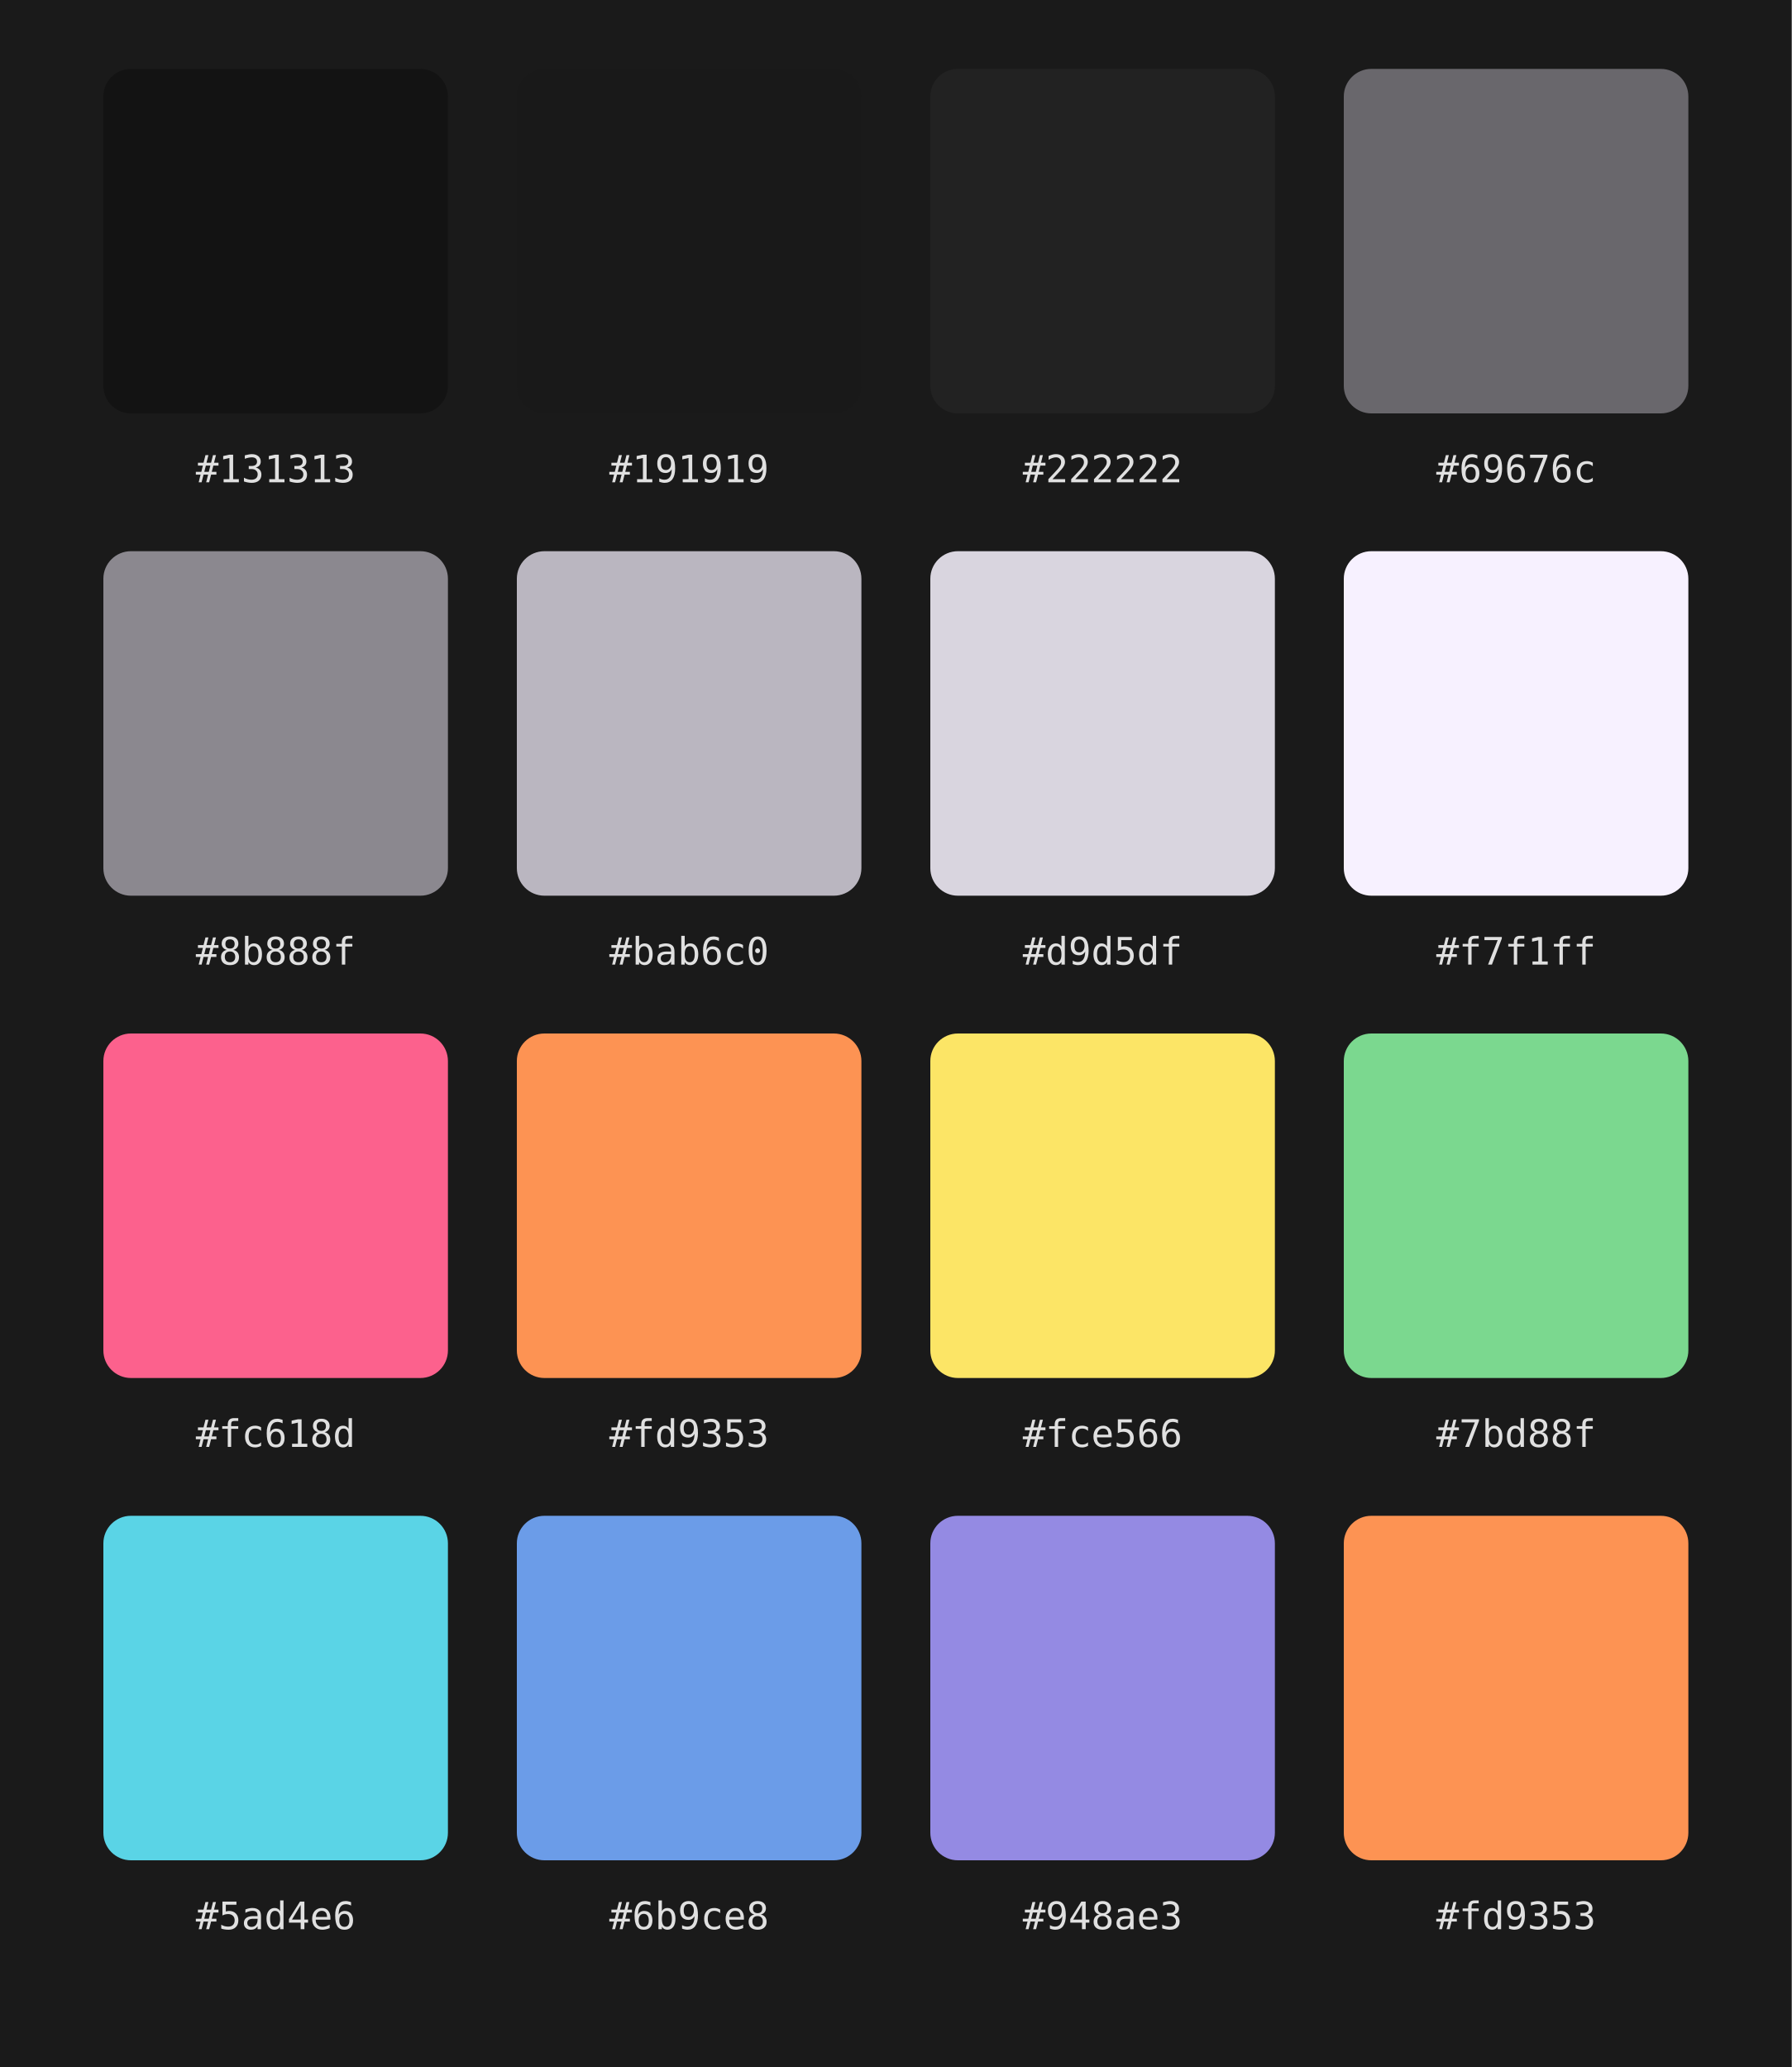
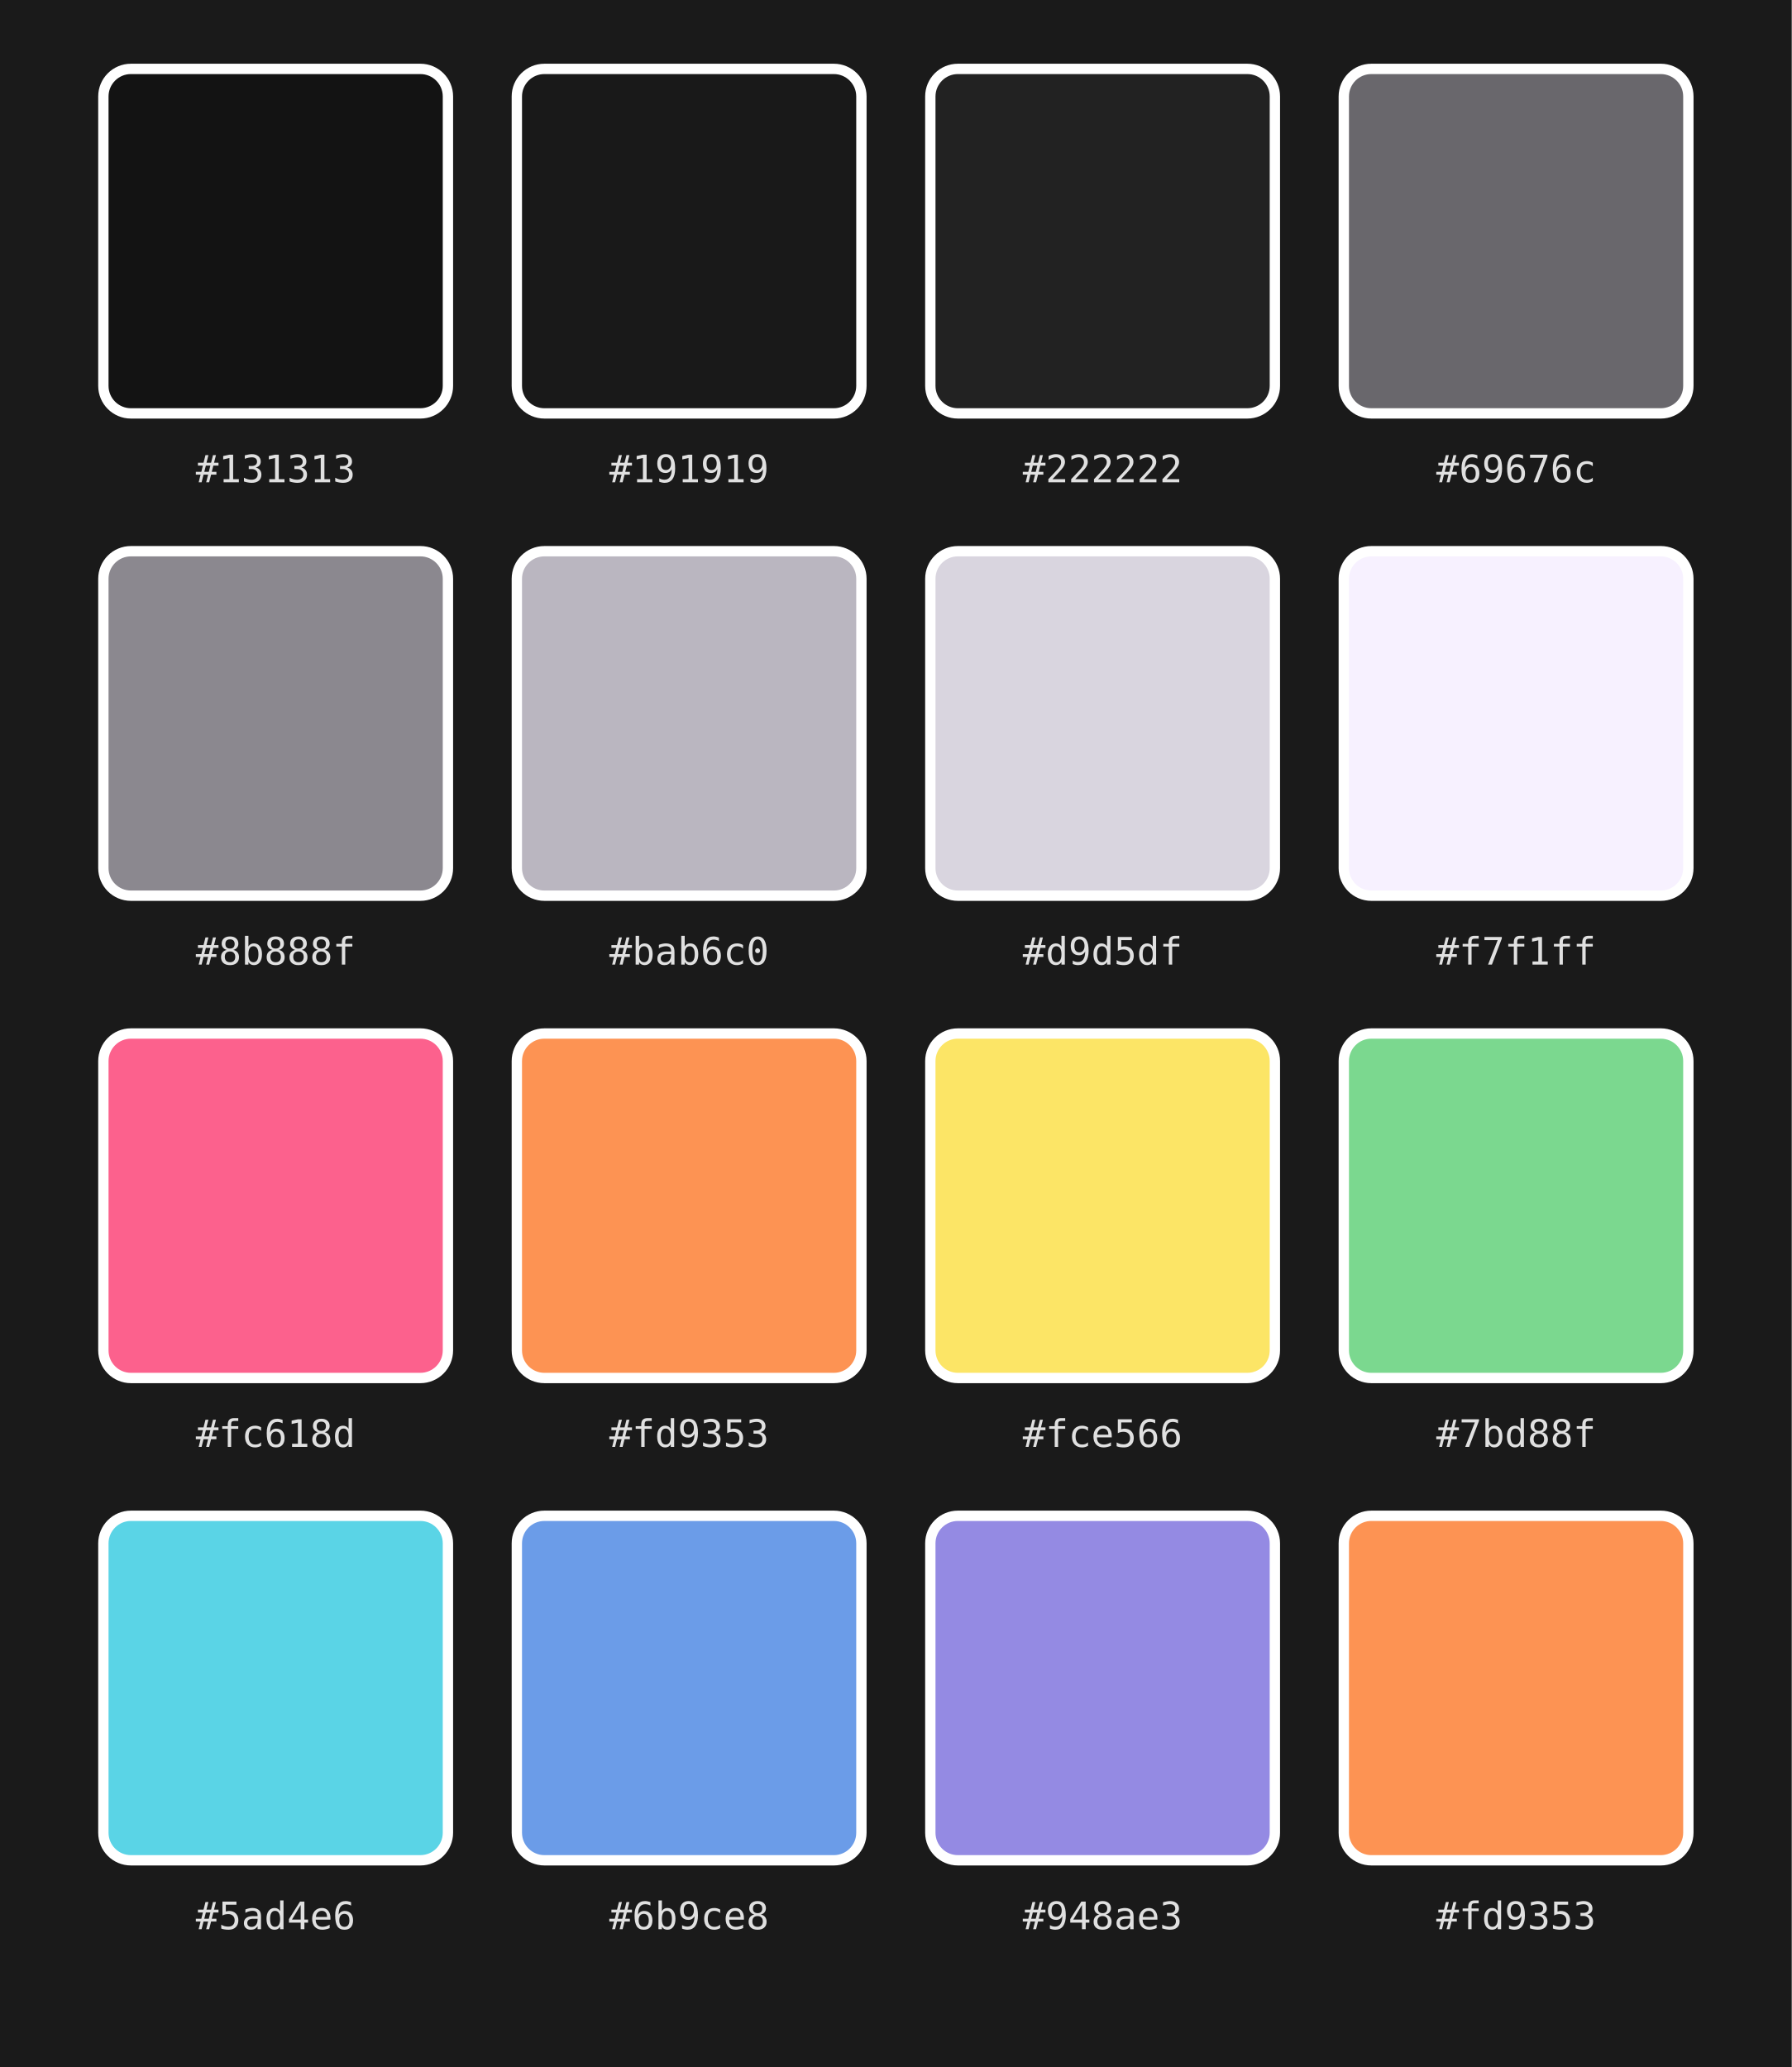
<svg xmlns="http://www.w3.org/2000/svg" width="520" height="600" viewBox="0 0 520 600">
  <rect width="100%" height="100%" fill="#1a1a1a" />
  <style>
    .hex-label { font-family: 'SF Mono', 'Fira Code', 'Consolas', monospace; font-size: 11px; text-anchor: middle; }
  </style>
-   <rect x="30" y="20" width="100" height="100" rx="8" fill="#131313" />
+   <rect x="30" y="20" width="100" height="100" rx="8" fill="#131313" stroke="#ffffff" stroke-width="3" />
  <text x="80" y="140" class="hex-label" fill="#e0e0e0">#131313</text>
-   <rect x="150" y="20" width="100" height="100" rx="8" fill="#191919" />
+   <rect x="150" y="20" width="100" height="100" rx="8" fill="#191919" stroke="#ffffff" stroke-width="3" />
  <text x="200" y="140" class="hex-label" fill="#e0e0e0">#191919</text>
-   <rect x="270" y="20" width="100" height="100" rx="8" fill="#222222" />
+   <rect x="270" y="20" width="100" height="100" rx="8" fill="#222222" stroke="#ffffff" stroke-width="3" />
  <text x="320" y="140" class="hex-label" fill="#e0e0e0">#222222</text>
-   <rect x="390" y="20" width="100" height="100" rx="8" fill="#69676c" />
+   <rect x="390" y="20" width="100" height="100" rx="8" fill="#69676c" stroke="#ffffff" stroke-width="3" />
  <text x="440" y="140" class="hex-label" fill="#e0e0e0">#69676c</text>
-   <rect x="30" y="160" width="100" height="100" rx="8" fill="#8b888f" />
+   <rect x="30" y="160" width="100" height="100" rx="8" fill="#8b888f" stroke="#ffffff" stroke-width="3" />
  <text x="80" y="280" class="hex-label" fill="#e0e0e0">#8b888f</text>
-   <rect x="150" y="160" width="100" height="100" rx="8" fill="#bab6c0" />
+   <rect x="150" y="160" width="100" height="100" rx="8" fill="#bab6c0" stroke="#ffffff" stroke-width="3" />
  <text x="200" y="280" class="hex-label" fill="#e0e0e0">#bab6c0</text>
-   <rect x="270" y="160" width="100" height="100" rx="8" fill="#d9d5df" />
+   <rect x="270" y="160" width="100" height="100" rx="8" fill="#d9d5df" stroke="#ffffff" stroke-width="3" />
  <text x="320" y="280" class="hex-label" fill="#e0e0e0">#d9d5df</text>
-   <rect x="390" y="160" width="100" height="100" rx="8" fill="#f7f1ff" />
+   <rect x="390" y="160" width="100" height="100" rx="8" fill="#f7f1ff" stroke="#ffffff" stroke-width="3" />
  <text x="440" y="280" class="hex-label" fill="#e0e0e0">#f7f1ff</text>
-   <rect x="30" y="300" width="100" height="100" rx="8" fill="#fc618d" />
+   <rect x="30" y="300" width="100" height="100" rx="8" fill="#fc618d" stroke="#ffffff" stroke-width="3" />
  <text x="80" y="420" class="hex-label" fill="#e0e0e0">#fc618d</text>
-   <rect x="150" y="300" width="100" height="100" rx="8" fill="#fd9353" />
+   <rect x="150" y="300" width="100" height="100" rx="8" fill="#fd9353" stroke="#ffffff" stroke-width="3" />
  <text x="200" y="420" class="hex-label" fill="#e0e0e0">#fd9353</text>
-   <rect x="270" y="300" width="100" height="100" rx="8" fill="#fce566" />
+   <rect x="270" y="300" width="100" height="100" rx="8" fill="#fce566" stroke="#ffffff" stroke-width="3" />
  <text x="320" y="420" class="hex-label" fill="#e0e0e0">#fce566</text>
-   <rect x="390" y="300" width="100" height="100" rx="8" fill="#7bd88f" />
+   <rect x="390" y="300" width="100" height="100" rx="8" fill="#7bd88f" stroke="#ffffff" stroke-width="3" />
  <text x="440" y="420" class="hex-label" fill="#e0e0e0">#7bd88f</text>
-   <rect x="30" y="440" width="100" height="100" rx="8" fill="#5ad4e6" />
+   <rect x="30" y="440" width="100" height="100" rx="8" fill="#5ad4e6" stroke="#ffffff" stroke-width="3" />
  <text x="80" y="560" class="hex-label" fill="#e0e0e0">#5ad4e6</text>
-   <rect x="150" y="440" width="100" height="100" rx="8" fill="#6b9ce8" />
+   <rect x="150" y="440" width="100" height="100" rx="8" fill="#6b9ce8" stroke="#ffffff" stroke-width="3" />
  <text x="200" y="560" class="hex-label" fill="#e0e0e0">#6b9ce8</text>
-   <rect x="270" y="440" width="100" height="100" rx="8" fill="#948ae3" />
+   <rect x="270" y="440" width="100" height="100" rx="8" fill="#948ae3" stroke="#ffffff" stroke-width="3" />
  <text x="320" y="560" class="hex-label" fill="#e0e0e0">#948ae3</text>
-   <rect x="390" y="440" width="100" height="100" rx="8" fill="#fd9353" />
+   <rect x="390" y="440" width="100" height="100" rx="8" fill="#fd9353" stroke="#ffffff" stroke-width="3" />
  <text x="440" y="560" class="hex-label" fill="#e0e0e0">#fd9353</text>
</svg>
